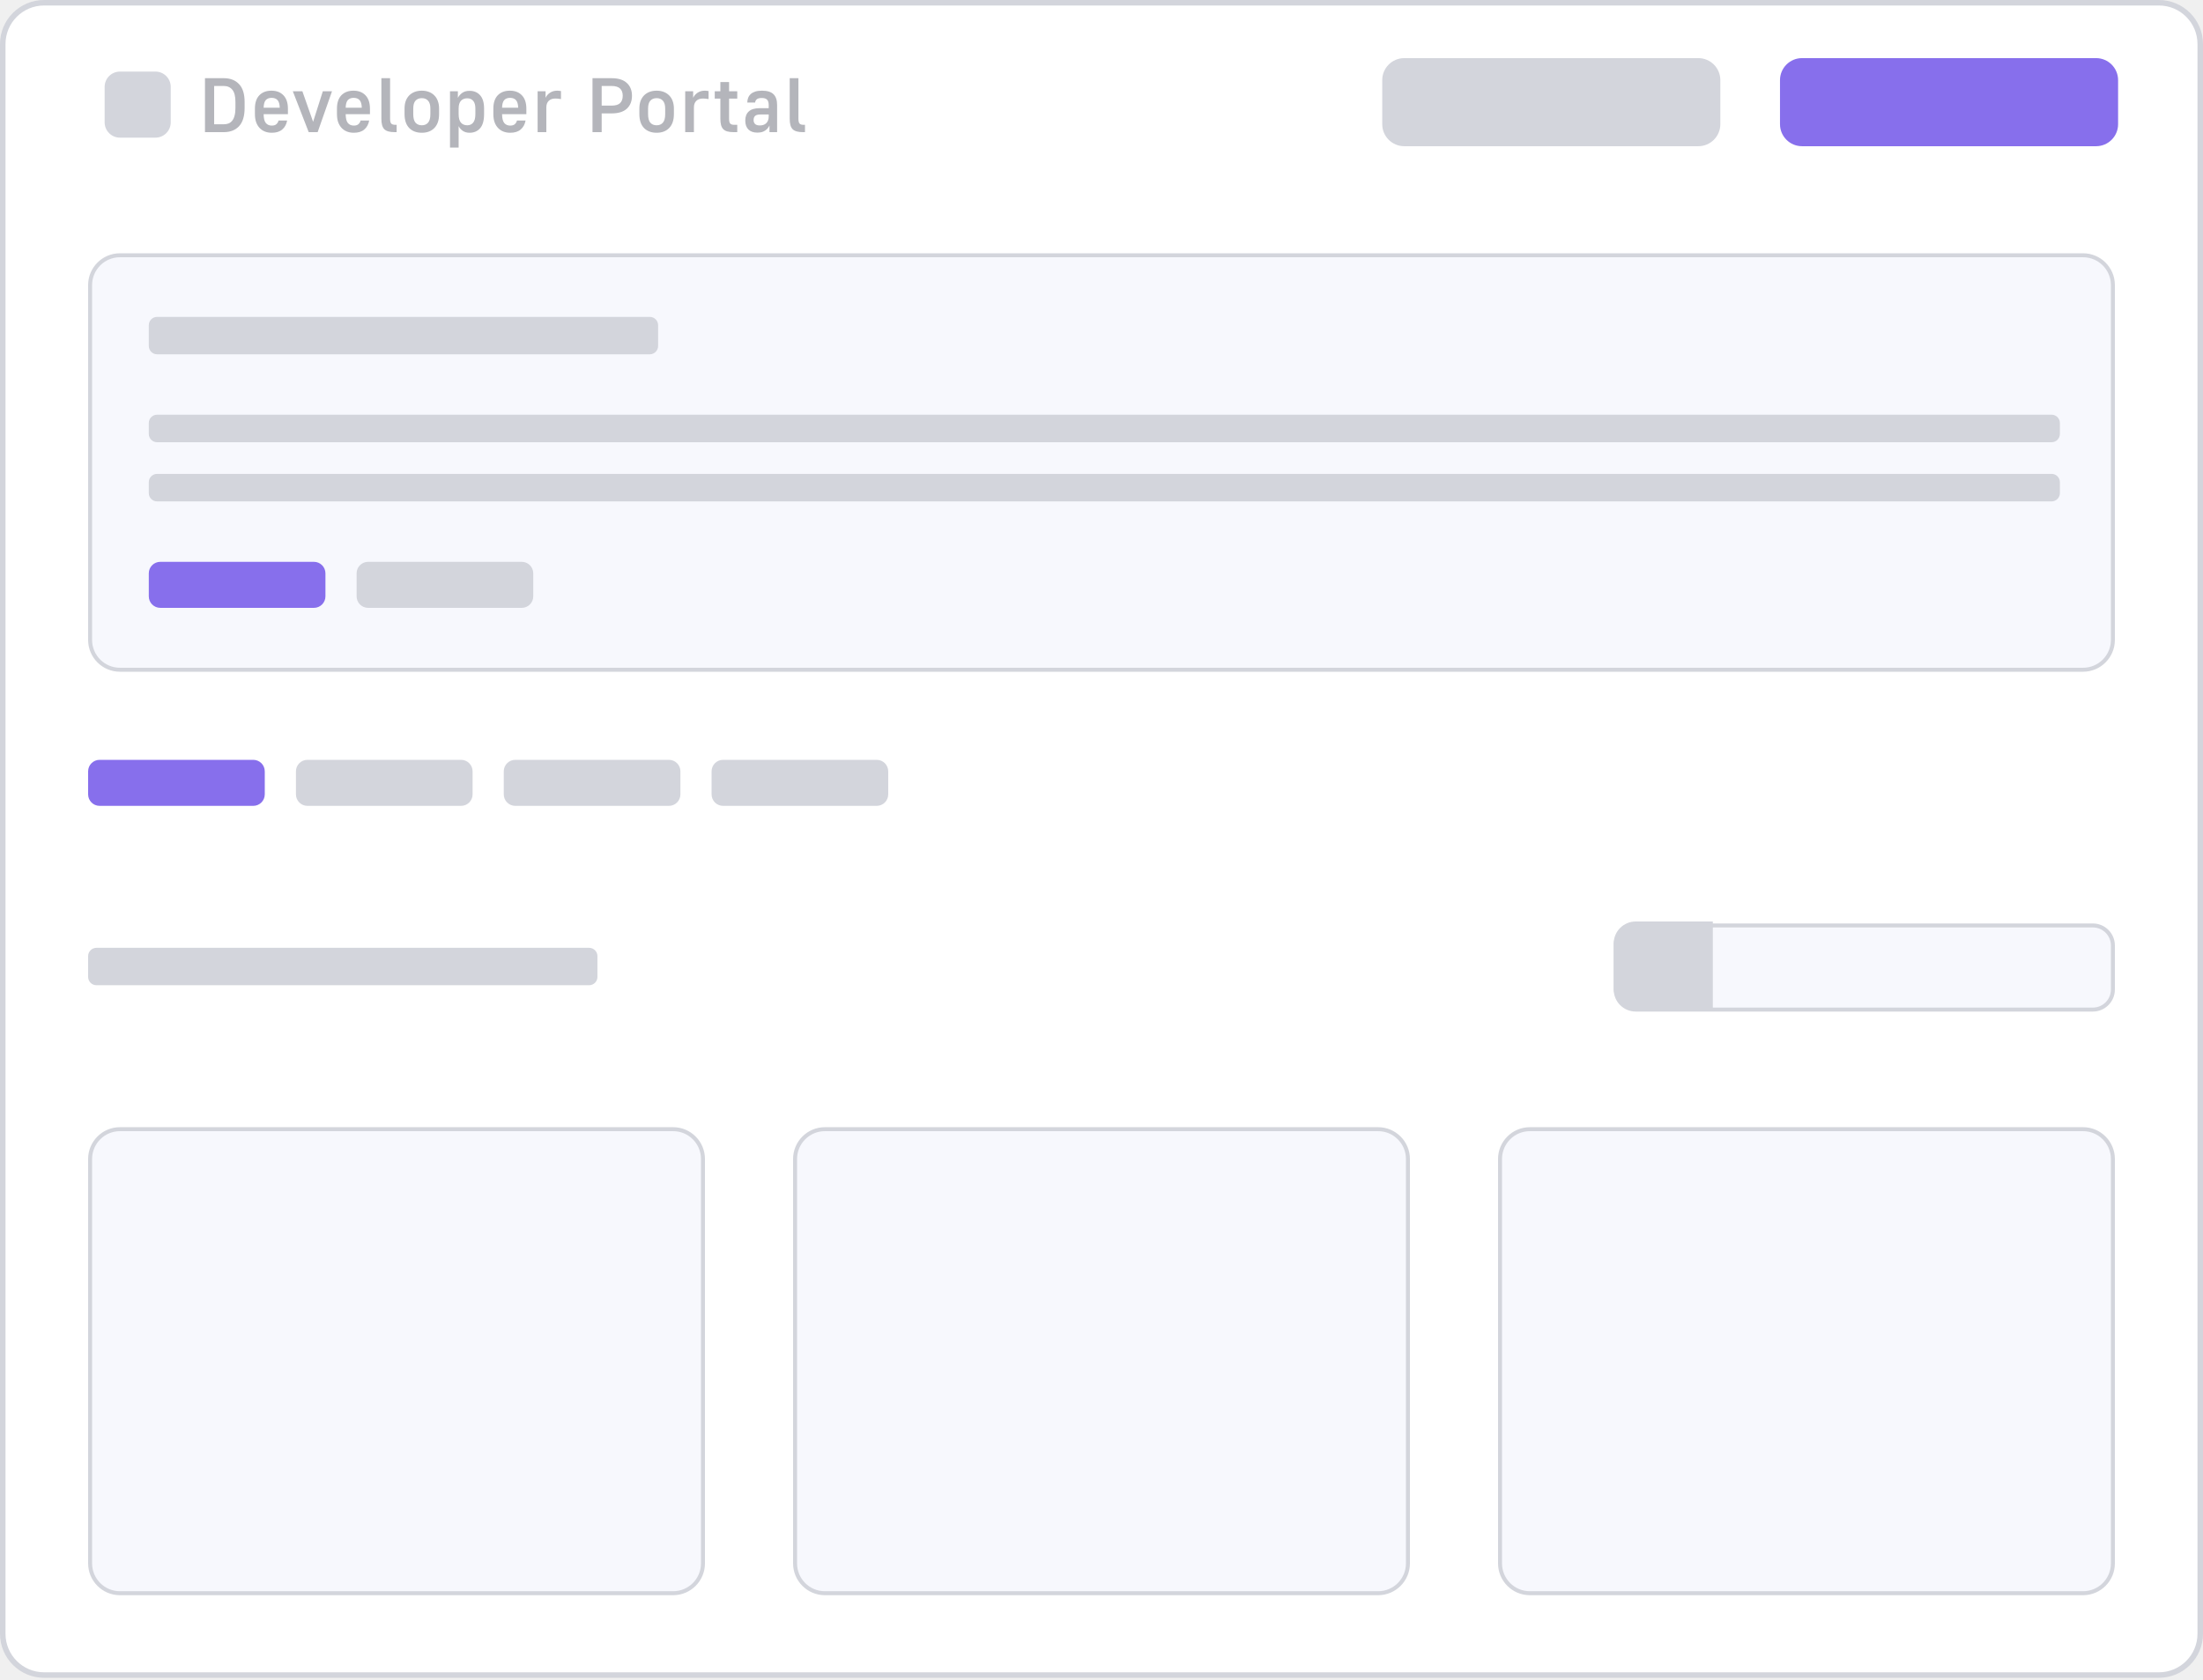
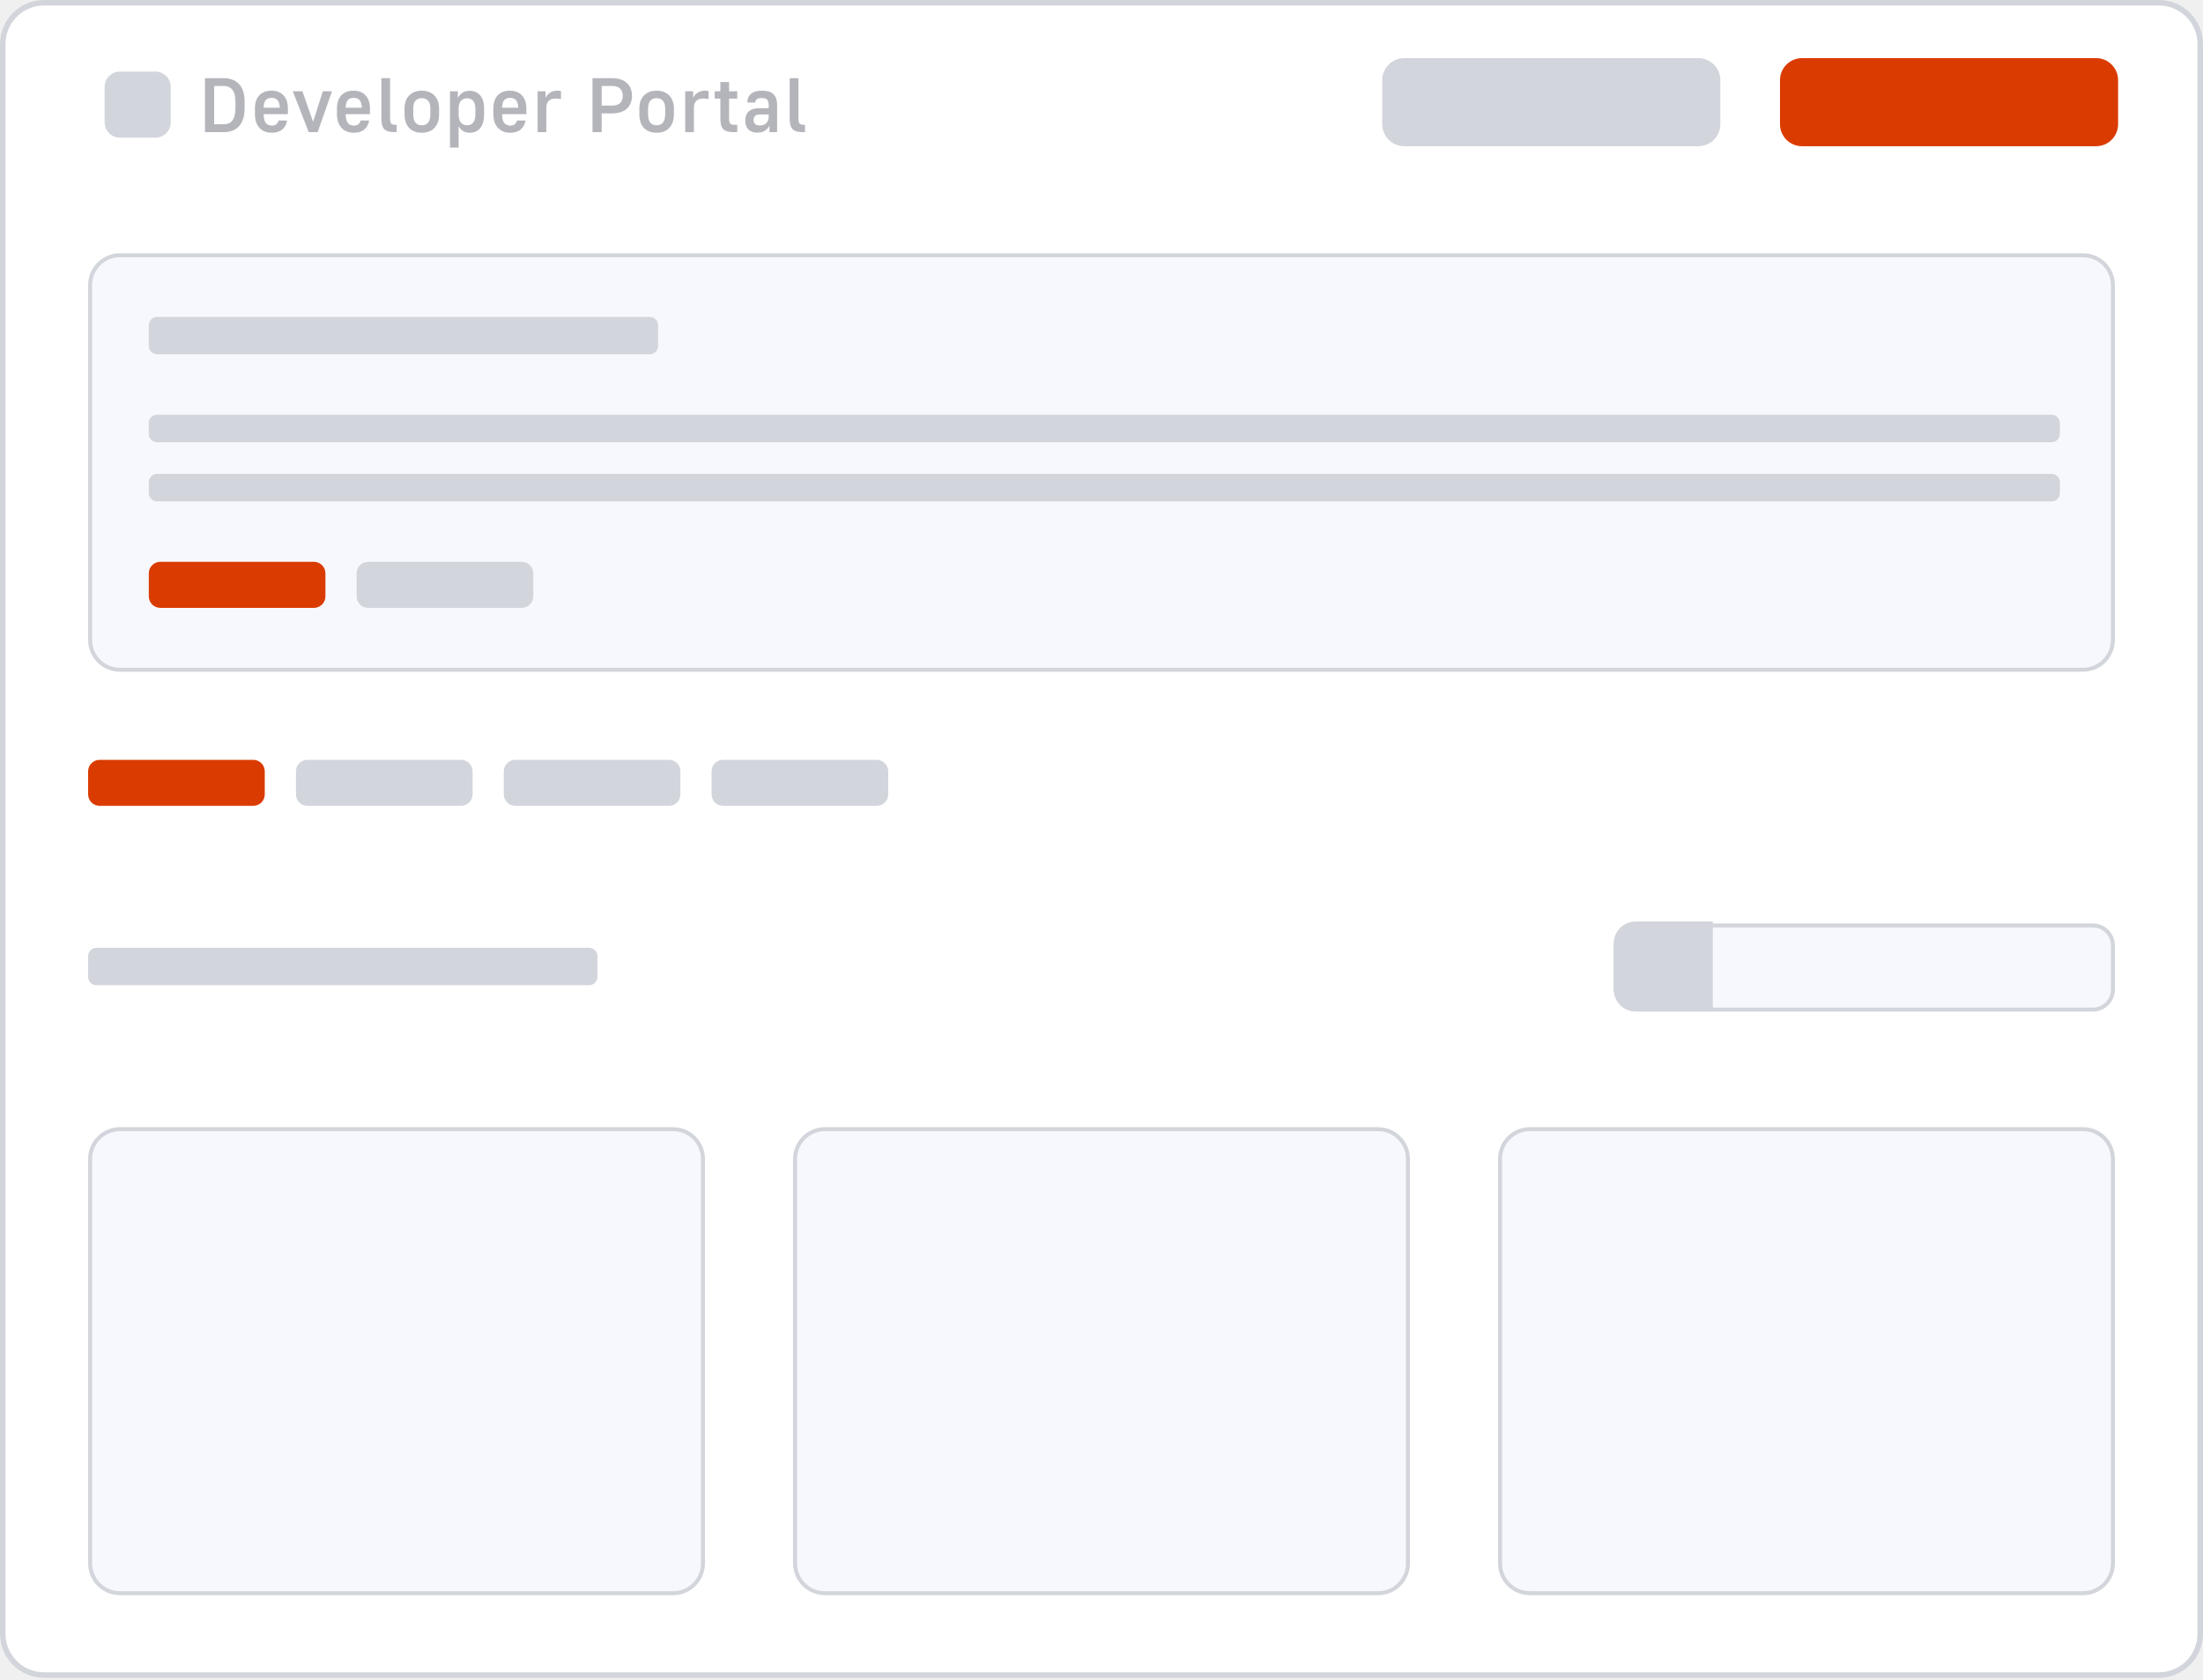
<svg xmlns="http://www.w3.org/2000/svg" width="400" height="305" viewBox="0 0 400 305" fill="none">
-   <rect x="0.5" y="0.5" width="399" height="303.72" rx="7.5" fill="white" />
-   <rect x="0.5" y="0.5" width="399" height="303.72" rx="7.5" stroke="#D3D5DC" />
-   <rect x="19" y="13" width="12" height="12" rx="2.78" fill="#D3D5DC" />
-   <path d="M37.218 14.2H40.62C41.805 14.2 42.734 14.559 43.406 15.278C44.078 15.987 44.414 17.061 44.414 18.498V19.618C44.414 21.093 44.078 22.194 43.406 22.922C42.734 23.641 41.805 24 40.62 24H37.218V14.2ZM40.62 22.572C40.956 22.572 41.255 22.521 41.516 22.418C41.777 22.306 41.997 22.133 42.174 21.9C42.361 21.667 42.501 21.363 42.594 20.99C42.697 20.607 42.748 20.15 42.748 19.618V18.498C42.748 17.471 42.557 16.734 42.174 16.286C41.801 15.838 41.283 15.614 40.62 15.614H38.884V22.572H40.62ZM49.352 24.112C48.886 24.112 48.465 24.037 48.092 23.888C47.719 23.739 47.397 23.519 47.126 23.23C46.855 22.941 46.645 22.586 46.496 22.166C46.356 21.746 46.286 21.261 46.286 20.71V19.716C46.286 18.671 46.552 17.868 47.084 17.308C47.626 16.748 48.358 16.468 49.282 16.468C50.206 16.468 50.934 16.748 51.466 17.308C52.008 17.868 52.278 18.68 52.278 19.744V20.738H47.868C47.877 21.503 48.013 22.04 48.274 22.348C48.535 22.656 48.895 22.81 49.352 22.81C49.735 22.81 50.02 22.717 50.206 22.53C50.402 22.343 50.523 22.129 50.57 21.886H52.138C52.008 22.586 51.709 23.132 51.242 23.524C50.785 23.916 50.155 24.112 49.352 24.112ZM49.31 17.77C48.862 17.77 48.512 17.905 48.26 18.176C48.017 18.447 47.887 18.909 47.868 19.562H50.794C50.776 18.909 50.64 18.447 50.388 18.176C50.136 17.905 49.777 17.77 49.31 17.77ZM53.169 16.58H54.905L56.851 22.124L58.615 16.58H60.281L57.677 24H56.053L53.169 16.58ZM64.248 24.112C63.781 24.112 63.361 24.037 62.988 23.888C62.615 23.739 62.293 23.519 62.022 23.23C61.751 22.941 61.541 22.586 61.392 22.166C61.252 21.746 61.182 21.261 61.182 20.71V19.716C61.182 18.671 61.448 17.868 61.98 17.308C62.521 16.748 63.254 16.468 64.178 16.468C65.102 16.468 65.83 16.748 66.362 17.308C66.903 17.868 67.174 18.68 67.174 19.744V20.738H62.764C62.773 21.503 62.909 22.04 63.17 22.348C63.431 22.656 63.791 22.81 64.248 22.81C64.631 22.81 64.915 22.717 65.102 22.53C65.298 22.343 65.419 22.129 65.466 21.886H67.034C66.903 22.586 66.605 23.132 66.138 23.524C65.681 23.916 65.051 24.112 64.248 24.112ZM64.206 17.77C63.758 17.77 63.408 17.905 63.156 18.176C62.913 18.447 62.783 18.909 62.764 19.562H65.69C65.671 18.909 65.536 18.447 65.284 18.176C65.032 17.905 64.673 17.77 64.206 17.77ZM71.655 24C71.217 24 70.843 23.958 70.535 23.874C70.227 23.79 69.975 23.655 69.779 23.468C69.593 23.272 69.457 23.02 69.373 22.712C69.289 22.395 69.247 22.012 69.247 21.564V14.2H70.829V21.564C70.829 22.003 70.899 22.297 71.039 22.446C71.179 22.595 71.422 22.67 71.767 22.67H72.019V24H71.655ZM76.589 24.112C75.627 24.112 74.862 23.823 74.293 23.244C73.733 22.656 73.453 21.811 73.453 20.71V19.716C73.453 19.212 73.523 18.759 73.663 18.358C73.812 17.957 74.022 17.616 74.293 17.336C74.573 17.056 74.904 16.841 75.287 16.692C75.679 16.543 76.113 16.468 76.589 16.468C77.065 16.468 77.494 16.543 77.877 16.692C78.269 16.841 78.6 17.056 78.871 17.336C79.151 17.616 79.361 17.957 79.501 18.358C79.65 18.759 79.725 19.212 79.725 19.716V20.71C79.725 21.811 79.44 22.656 78.871 23.244C78.311 23.823 77.55 24.112 76.589 24.112ZM76.589 22.754C77.074 22.754 77.452 22.595 77.723 22.278C78.003 21.961 78.143 21.438 78.143 20.71V19.716C78.143 19.072 78.003 18.596 77.723 18.288C77.452 17.98 77.074 17.826 76.589 17.826C76.103 17.826 75.721 17.98 75.441 18.288C75.17 18.596 75.035 19.072 75.035 19.716V20.71C75.035 21.438 75.17 21.961 75.441 22.278C75.721 22.595 76.103 22.754 76.589 22.754ZM81.707 16.58H83.135V17.77C83.35 17.378 83.625 17.07 83.961 16.846C84.297 16.613 84.731 16.496 85.263 16.496C86.056 16.496 86.691 16.762 87.167 17.294C87.653 17.826 87.895 18.633 87.895 19.716V20.71C87.895 21.886 87.653 22.749 87.167 23.3C86.691 23.841 86.056 24.112 85.263 24.112C84.787 24.112 84.381 24 84.045 23.776C83.709 23.552 83.453 23.263 83.275 22.908V26.8H81.707V16.58ZM84.843 22.754C85.291 22.754 85.646 22.595 85.907 22.278C86.178 21.961 86.313 21.438 86.313 20.71V19.716C86.313 19.072 86.178 18.601 85.907 18.302C85.646 18.003 85.291 17.854 84.843 17.854C84.358 17.854 83.975 18.003 83.695 18.302C83.415 18.601 83.275 19.072 83.275 19.716V20.71C83.275 21.438 83.415 21.961 83.695 22.278C83.975 22.595 84.358 22.754 84.843 22.754ZM92.645 24.112C92.178 24.112 91.758 24.037 91.385 23.888C91.011 23.739 90.689 23.519 90.419 23.23C90.148 22.941 89.938 22.586 89.789 22.166C89.649 21.746 89.579 21.261 89.579 20.71V19.716C89.579 18.671 89.845 17.868 90.377 17.308C90.918 16.748 91.651 16.468 92.575 16.468C93.499 16.468 94.227 16.748 94.759 17.308C95.3 17.868 95.571 18.68 95.571 19.744V20.738H91.161C91.17 21.503 91.305 22.04 91.567 22.348C91.828 22.656 92.187 22.81 92.645 22.81C93.027 22.81 93.312 22.717 93.499 22.53C93.695 22.343 93.816 22.129 93.863 21.886H95.431C95.3 22.586 95.001 23.132 94.535 23.524C94.077 23.916 93.447 24.112 92.645 24.112ZM92.603 17.77C92.155 17.77 91.805 17.905 91.553 18.176C91.31 18.447 91.179 18.909 91.161 19.562H94.087C94.068 18.909 93.933 18.447 93.681 18.176C93.429 17.905 93.069 17.77 92.603 17.77ZM97.616 16.58H99.058V17.77C99.226 17.397 99.492 17.089 99.856 16.846C100.23 16.594 100.668 16.468 101.172 16.468C101.275 16.468 101.364 16.473 101.438 16.482C101.522 16.491 101.597 16.501 101.662 16.51C101.737 16.519 101.802 16.529 101.858 16.538V17.994C101.756 17.985 101.653 17.971 101.55 17.952C101.448 17.933 101.336 17.919 101.214 17.91C101.093 17.901 100.958 17.896 100.808 17.896C100.304 17.896 99.907 18.041 99.618 18.33C99.338 18.61 99.198 19.002 99.198 19.506V24H97.616V16.58ZM107.581 14.2H111.025C112.267 14.2 113.195 14.489 113.811 15.068C114.437 15.637 114.749 16.412 114.749 17.392C114.749 18.381 114.437 19.165 113.811 19.744C113.195 20.313 112.267 20.598 111.025 20.598H109.247V24H107.581V14.2ZM111.025 19.184C111.744 19.184 112.262 19.035 112.579 18.736C112.906 18.428 113.069 17.98 113.069 17.392C113.069 16.813 112.906 16.375 112.579 16.076C112.262 15.768 111.744 15.614 111.025 15.614H109.247V19.184H111.025ZM119.225 24.112C118.264 24.112 117.498 23.823 116.929 23.244C116.369 22.656 116.089 21.811 116.089 20.71V19.716C116.089 19.212 116.159 18.759 116.299 18.358C116.448 17.957 116.658 17.616 116.929 17.336C117.209 17.056 117.54 16.841 117.923 16.692C118.315 16.543 118.749 16.468 119.225 16.468C119.701 16.468 120.13 16.543 120.513 16.692C120.905 16.841 121.236 17.056 121.507 17.336C121.787 17.616 121.997 17.957 122.137 18.358C122.286 18.759 122.361 19.212 122.361 19.716V20.71C122.361 21.811 122.076 22.656 121.507 23.244C120.947 23.823 120.186 24.112 119.225 24.112ZM119.225 22.754C119.71 22.754 120.088 22.595 120.359 22.278C120.639 21.961 120.779 21.438 120.779 20.71V19.716C120.779 19.072 120.639 18.596 120.359 18.288C120.088 17.98 119.71 17.826 119.225 17.826C118.74 17.826 118.357 17.98 118.077 18.288C117.806 18.596 117.671 19.072 117.671 19.716V20.71C117.671 21.438 117.806 21.961 118.077 22.278C118.357 22.595 118.74 22.754 119.225 22.754ZM124.413 16.58H125.855V17.77C126.023 17.397 126.289 17.089 126.653 16.846C127.027 16.594 127.465 16.468 127.969 16.468C128.072 16.468 128.161 16.473 128.235 16.482C128.319 16.491 128.394 16.501 128.459 16.51C128.534 16.519 128.599 16.529 128.655 16.538V17.994C128.553 17.985 128.45 17.971 128.347 17.952C128.245 17.933 128.133 17.919 128.011 17.91C127.89 17.901 127.755 17.896 127.605 17.896C127.101 17.896 126.705 18.041 126.415 18.33C126.135 18.61 125.995 19.002 125.995 19.506V24H124.413V16.58ZM133.206 24C132.758 24 132.38 23.958 132.072 23.874C131.773 23.79 131.526 23.655 131.33 23.468C131.143 23.272 131.008 23.02 130.924 22.712C130.84 22.395 130.798 22.012 130.798 21.564V17.91H129.776V16.58H130.798V14.9H132.38V16.58H133.864V17.91H132.38V21.564C132.38 22.003 132.45 22.297 132.59 22.446C132.73 22.595 132.973 22.67 133.318 22.67H133.864V24H133.206ZM137.489 24.084C136.808 24.084 136.276 23.897 135.893 23.524C135.51 23.141 135.319 22.6 135.319 21.9C135.319 21.172 135.534 20.617 135.963 20.234C136.392 19.842 137.05 19.646 137.937 19.646H139.575V19.086C139.575 18.629 139.477 18.302 139.281 18.106C139.085 17.901 138.768 17.798 138.329 17.798C137.89 17.798 137.582 17.877 137.405 18.036C137.228 18.195 137.13 18.391 137.111 18.624H135.683C135.692 18.297 135.748 18.003 135.851 17.742C135.963 17.471 136.126 17.243 136.341 17.056C136.556 16.869 136.826 16.725 137.153 16.622C137.489 16.519 137.89 16.468 138.357 16.468C139.318 16.468 140.014 16.683 140.443 17.112C140.882 17.532 141.101 18.19 141.101 19.086V24H139.715V22.796C139.631 22.964 139.528 23.127 139.407 23.286C139.286 23.435 139.136 23.571 138.959 23.692C138.791 23.813 138.586 23.911 138.343 23.986C138.1 24.051 137.816 24.084 137.489 24.084ZM137.965 22.782C138.469 22.782 138.861 22.642 139.141 22.362C139.43 22.073 139.575 21.662 139.575 21.13V20.794H138.063C137.606 20.794 137.284 20.883 137.097 21.06C136.92 21.228 136.831 21.48 136.831 21.816C136.831 22.115 136.924 22.353 137.111 22.53C137.298 22.698 137.582 22.782 137.965 22.782ZM145.796 24C145.357 24 144.984 23.958 144.676 23.874C144.368 23.79 144.116 23.655 143.92 23.468C143.733 23.272 143.598 23.02 143.514 22.712C143.43 22.395 143.388 22.012 143.388 21.564V14.2H144.97V21.564C144.97 22.003 145.04 22.297 145.18 22.446C145.32 22.595 145.562 22.67 145.908 22.67H146.16V24H145.796Z" fill="#B4B5BB" />
-   <rect x="250.973" y="10.555" width="61.389" height="16" rx="4" fill="#D3D5DC" />
-   <rect x="323.195" y="10.555" width="61.389" height="16" rx="4" fill="#876FEC" />
-   <rect x="16.361" y="46.361" width="367.278" height="75.278" rx="5.417" fill="#F7F8FD" stroke="#D3D5DC" stroke-width="0.722" />
-   <rect x="27.016" y="57.555" width="92.477" height="6.792" rx="1.509" fill="#D3D5DC" />
-   <rect x="27.016" y="75.318" width="347" height="5" rx="1.509" fill="#D3D5DC" />
-   <rect x="27.016" y="86.065" width="347" height="5" rx="1.509" fill="#D3D5DC" />
-   <rect x="27.016" y="102.038" width="32.074" height="8.36" rx="2.09" fill="#876FEC" />
-   <rect x="64.75" y="102.038" width="32.074" height="8.36" rx="2.09" fill="#D3D5DC" />
-   <rect x="16" y="138" width="32.074" height="8.36" rx="2.09" fill="#876FEC" />
-   <rect x="53.734" y="138" width="32.074" height="8.36" rx="2.09" fill="#D3D5DC" />
-   <rect x="91.469" y="138" width="32.074" height="8.36" rx="2.09" fill="#D3D5DC" />
-   <rect x="129.201" y="138" width="32.074" height="8.36" rx="2.09" fill="#D3D5DC" />
-   <rect x="16" y="172.143" width="92.477" height="6.792" rx="1.509" fill="#D3D5DC" />
-   <rect x="293.361" y="168.08" width="90.278" height="15.278" rx="3.639" fill="#F7F8FD" stroke="#D3D5DC" stroke-width="0.722" />
-   <path d="M293 171.359C293 169.15 294.791 167.359 297 167.359H311V183.359H297C294.791 183.359 293 181.569 293 179.359V171.359Z" fill="#D3D5DC" />
-   <rect x="16.361" y="205.08" width="111.278" height="84.278" rx="5.417" fill="#F7F8FD" stroke="#D3D5DC" stroke-width="0.722" />
-   <rect x="144.361" y="205.08" width="111.278" height="84.278" rx="5.417" fill="#F7F8FD" stroke="#D3D5DC" stroke-width="0.722" />
-   <rect x="272.361" y="205.08" width="111.278" height="84.278" rx="5.417" fill="#F7F8FD" stroke="#D3D5DC" stroke-width="0.722" />
+   <g clip-path="url(#clip0_2561_6421)">
+     <path d="M392 0.5H8C3.858 0.5 0.5 3.858 0.5 8V296.72C0.5 300.862 3.858 304.22 8 304.22H392C396.142 304.22 399.5 300.862 399.5 296.72V8C399.5 3.858 396.142 0.5 392 0.5Z" fill="white" />
+     <path d="M392 0.5H8C3.858 0.5 0.5 3.858 0.5 8V296.72C0.5 300.862 3.858 304.22 8 304.22H392C396.142 304.22 399.5 300.862 399.5 296.72V8C399.5 3.858 396.142 0.5 392 0.5Z" stroke="#D3D5DC" />
+     <path d="M28.22 13H21.78C20.245 13 19 14.245 19 15.78V22.22C19 23.755 20.245 25 21.78 25H28.22C29.755 25 31 23.755 31 22.22V15.78C31 14.245 29.755 13 28.22 13Z" fill="#D3D5DC" />
+     <path d="M37.218 14.2H40.62C41.805 14.2 42.734 14.559 43.406 15.278C44.078 15.988 44.414 17.061 44.414 18.498V19.618C44.414 21.093 44.078 22.194 43.406 22.922C42.734 23.641 41.805 24 40.62 24H37.218V14.2ZM40.62 22.572C40.956 22.572 41.255 22.521 41.516 22.418C41.777 22.306 41.997 22.134 42.174 21.9C42.361 21.667 42.501 21.363 42.594 20.99C42.697 20.608 42.748 20.15 42.748 19.618V18.498C42.748 17.471 42.557 16.734 42.174 16.286C41.801 15.838 41.283 15.614 40.62 15.614H38.884V22.572H40.62ZM49.352 24.112C48.886 24.112 48.465 24.038 48.092 23.888C47.719 23.739 47.397 23.52 47.126 23.23C46.855 22.941 46.645 22.586 46.496 22.166C46.356 21.746 46.286 21.261 46.286 20.71V19.716C46.286 18.671 46.552 17.868 47.084 17.308C47.626 16.748 48.358 16.468 49.282 16.468C50.206 16.468 50.934 16.748 51.466 17.308C52.008 17.868 52.278 18.68 52.278 19.744V20.738H47.868C47.877 21.503 48.013 22.04 48.274 22.348C48.535 22.656 48.895 22.81 49.352 22.81C49.735 22.81 50.02 22.717 50.206 22.53C50.402 22.343 50.523 22.129 50.57 21.886H52.138C52.008 22.586 51.709 23.132 51.242 23.524C50.785 23.916 50.155 24.112 49.352 24.112ZM49.31 17.77C48.862 17.77 48.512 17.905 48.26 18.176C48.017 18.447 47.887 18.909 47.868 19.562H50.794C50.776 18.909 50.64 18.447 50.388 18.176C50.136 17.905 49.777 17.77 49.31 17.77ZM53.169 16.58H54.905L56.851 22.124L58.615 16.58H60.281L57.677 24H56.053L53.169 16.58ZM64.248 24.112C63.781 24.112 63.361 24.038 62.988 23.888C62.615 23.739 62.293 23.52 62.022 23.23C61.751 22.941 61.541 22.586 61.392 22.166C61.252 21.746 61.182 21.261 61.182 20.71V19.716C61.182 18.671 61.448 17.868 61.98 17.308C62.521 16.748 63.254 16.468 64.178 16.468C65.102 16.468 65.83 16.748 66.362 17.308C66.903 17.868 67.174 18.68 67.174 19.744V20.738H62.764C62.773 21.503 62.909 22.04 63.17 22.348C63.431 22.656 63.791 22.81 64.248 22.81C64.631 22.81 64.915 22.717 65.102 22.53C65.298 22.343 65.419 22.129 65.466 21.886H67.034C66.903 22.586 66.605 23.132 66.138 23.524C65.681 23.916 65.051 24.112 64.248 24.112ZM64.206 17.77C63.758 17.77 63.408 17.905 63.156 18.176C62.913 18.447 62.783 18.909 62.764 19.562H65.69C65.671 18.909 65.536 18.447 65.284 18.176C65.032 17.905 64.673 17.77 64.206 17.77ZM71.655 24C71.217 24 70.843 23.958 70.535 23.874C70.227 23.79 69.975 23.655 69.779 23.468C69.593 23.272 69.457 23.02 69.373 22.712C69.289 22.395 69.247 22.012 69.247 21.564V14.2H70.829V21.564C70.829 22.003 70.899 22.297 71.039 22.446C71.179 22.596 71.422 22.67 71.767 22.67H72.019V24H71.655ZM76.589 24.112C75.627 24.112 74.862 23.823 74.293 23.244C73.733 22.656 73.453 21.811 73.453 20.71V19.716C73.453 19.212 73.523 18.759 73.663 18.358C73.812 17.957 74.022 17.616 74.293 17.336C74.573 17.056 74.904 16.841 75.287 16.692C75.679 16.543 76.113 16.468 76.589 16.468C77.065 16.468 77.494 16.543 77.877 16.692C78.269 16.841 78.6 17.056 78.871 17.336C79.151 17.616 79.361 17.957 79.501 18.358C79.65 18.759 79.725 19.212 79.725 19.716V20.71C79.725 21.811 79.44 22.656 78.871 23.244C78.311 23.823 77.55 24.112 76.589 24.112ZM76.589 22.754C77.074 22.754 77.452 22.596 77.723 22.278C78.003 21.961 78.143 21.438 78.143 20.71V19.716C78.143 19.072 78.003 18.596 77.723 18.288C77.452 17.98 77.074 17.826 76.589 17.826C76.103 17.826 75.721 17.98 75.441 18.288C75.17 18.596 75.035 19.072 75.035 19.716V20.71C75.035 21.438 75.17 21.961 75.441 22.278C75.721 22.596 76.103 22.754 76.589 22.754ZM81.707 16.58H83.135V17.77C83.35 17.378 83.625 17.07 83.961 16.846C84.297 16.613 84.731 16.496 85.263 16.496C86.056 16.496 86.691 16.762 87.167 17.294C87.653 17.826 87.895 18.634 87.895 19.716V20.71C87.895 21.886 87.653 22.75 87.167 23.3C86.691 23.841 86.056 24.112 85.263 24.112C84.787 24.112 84.381 24 84.045 23.776C83.709 23.552 83.453 23.263 83.275 22.908V26.8H81.707V16.58ZM84.843 22.754C85.291 22.754 85.646 22.596 85.907 22.278C86.178 21.961 86.313 21.438 86.313 20.71V19.716C86.313 19.072 86.178 18.601 85.907 18.302C85.646 18.003 85.291 17.854 84.843 17.854C84.358 17.854 83.975 18.003 83.695 18.302C83.415 18.601 83.275 19.072 83.275 19.716V20.71C83.275 21.438 83.415 21.961 83.695 22.278C83.975 22.596 84.358 22.754 84.843 22.754ZM92.645 24.112C92.178 24.112 91.758 24.038 91.385 23.888C91.011 23.739 90.689 23.52 90.419 23.23C90.148 22.941 89.938 22.586 89.789 22.166C89.649 21.746 89.579 21.261 89.579 20.71V19.716C89.579 18.671 89.845 17.868 90.377 17.308C90.918 16.748 91.651 16.468 92.575 16.468C93.499 16.468 94.227 16.748 94.759 17.308C95.3 17.868 95.571 18.68 95.571 19.744V20.738H91.161C91.17 21.503 91.305 22.04 91.567 22.348C91.828 22.656 92.187 22.81 92.645 22.81C93.027 22.81 93.312 22.717 93.499 22.53C93.695 22.343 93.816 22.129 93.863 21.886H95.431C95.3 22.586 95.001 23.132 94.535 23.524C94.077 23.916 93.447 24.112 92.645 24.112ZM92.603 17.77C92.155 17.77 91.805 17.905 91.553 18.176C91.31 18.447 91.179 18.909 91.161 19.562H94.087C94.068 18.909 93.933 18.447 93.681 18.176C93.429 17.905 93.069 17.77 92.603 17.77ZM97.616 16.58H99.058V17.77C99.226 17.397 99.492 17.089 99.856 16.846C100.23 16.594 100.668 16.468 101.172 16.468C101.275 16.468 101.364 16.473 101.438 16.482C101.522 16.491 101.597 16.501 101.662 16.51C101.737 16.52 101.802 16.529 101.858 16.538V17.994C101.756 17.985 101.653 17.971 101.55 17.952C101.448 17.933 101.336 17.919 101.214 17.91C101.093 17.901 100.958 17.896 100.808 17.896C100.304 17.896 99.907 18.041 99.618 18.33C99.338 18.61 99.198 19.002 99.198 19.506V24H97.616V16.58ZM107.581 14.2H111.025C112.267 14.2 113.195 14.489 113.811 15.068C114.437 15.637 114.749 16.412 114.749 17.392C114.749 18.381 114.437 19.166 113.811 19.744C113.195 20.314 112.267 20.598 111.025 20.598H109.247V24H107.581V14.2ZM111.025 19.184C111.744 19.184 112.262 19.035 112.579 18.736C112.906 18.428 113.069 17.98 113.069 17.392C113.069 16.814 112.906 16.375 112.579 16.076C112.262 15.768 111.744 15.614 111.025 15.614H109.247V19.184H111.025ZM119.225 24.112C118.264 24.112 117.498 23.823 116.929 23.244C116.369 22.656 116.089 21.811 116.089 20.71V19.716C116.089 19.212 116.159 18.759 116.299 18.358C116.448 17.957 116.658 17.616 116.929 17.336C117.209 17.056 117.54 16.841 117.923 16.692C118.315 16.543 118.749 16.468 119.225 16.468C119.701 16.468 120.13 16.543 120.513 16.692C120.905 16.841 121.236 17.056 121.507 17.336C121.787 17.616 121.997 17.957 122.137 18.358C122.286 18.759 122.361 19.212 122.361 19.716V20.71C122.361 21.811 122.076 22.656 121.507 23.244C120.947 23.823 120.186 24.112 119.225 24.112ZM119.225 22.754C119.71 22.754 120.088 22.596 120.359 22.278C120.639 21.961 120.779 21.438 120.779 20.71V19.716C120.779 19.072 120.639 18.596 120.359 18.288C120.088 17.98 119.71 17.826 119.225 17.826C118.74 17.826 118.357 17.98 118.077 18.288C117.806 18.596 117.671 19.072 117.671 19.716V20.71C117.671 21.438 117.806 21.961 118.077 22.278C118.357 22.596 118.74 22.754 119.225 22.754ZM124.413 16.58H125.855V17.77C126.023 17.397 126.289 17.089 126.653 16.846C127.027 16.594 127.465 16.468 127.969 16.468C128.072 16.468 128.161 16.473 128.235 16.482C128.319 16.491 128.394 16.501 128.459 16.51C128.534 16.52 128.599 16.529 128.655 16.538V17.994C128.553 17.985 128.45 17.971 128.347 17.952C128.245 17.933 128.133 17.919 128.011 17.91C127.89 17.901 127.755 17.896 127.605 17.896C127.101 17.896 126.705 18.041 126.415 18.33C126.135 18.61 125.995 19.002 125.995 19.506V24H124.413V16.58ZM133.206 24C132.758 24 132.38 23.958 132.072 23.874C131.773 23.79 131.526 23.655 131.33 23.468C131.143 23.272 131.008 23.02 130.924 22.712C130.84 22.395 130.798 22.012 130.798 21.564V17.91H129.776V16.58H130.798V14.9H132.38V16.58H133.864V17.91H132.38V21.564C132.38 22.003 132.45 22.297 132.59 22.446C132.73 22.596 132.973 22.67 133.318 22.67H133.864V24H133.206ZM137.489 24.084C136.808 24.084 136.276 23.898 135.893 23.524C135.51 23.142 135.319 22.6 135.319 21.9C135.319 21.172 135.534 20.617 135.963 20.234C136.392 19.842 137.05 19.646 137.937 19.646H139.575V19.086C139.575 18.629 139.477 18.302 139.281 18.106C139.085 17.901 138.768 17.798 138.329 17.798C137.89 17.798 137.582 17.878 137.405 18.036C137.228 18.195 137.13 18.391 137.111 18.624H135.683C135.692 18.297 135.748 18.003 135.851 17.742C135.963 17.471 136.126 17.243 136.341 17.056C136.556 16.869 136.826 16.725 137.153 16.622C137.489 16.52 137.89 16.468 138.357 16.468C139.318 16.468 140.014 16.683 140.443 17.112C140.882 17.532 141.101 18.19 141.101 19.086V24H139.715V22.796C139.631 22.964 139.528 23.128 139.407 23.286C139.286 23.436 139.136 23.571 138.959 23.692C138.791 23.814 138.586 23.912 138.343 23.986C138.1 24.052 137.816 24.084 137.489 24.084ZM137.965 22.782C138.469 22.782 138.861 22.642 139.141 22.362C139.43 22.073 139.575 21.662 139.575 21.13V20.794H138.063C137.606 20.794 137.284 20.883 137.097 21.06C136.92 21.228 136.831 21.48 136.831 21.816C136.831 22.115 136.924 22.353 137.111 22.53C137.298 22.698 137.582 22.782 137.965 22.782ZM145.796 24C145.357 24 144.984 23.958 144.676 23.874C144.368 23.79 144.116 23.655 143.92 23.468C143.733 23.272 143.598 23.02 143.514 22.712C143.43 22.395 143.388 22.012 143.388 21.564V14.2H144.97V21.564C144.97 22.003 145.04 22.297 145.18 22.446C145.32 22.596 145.562 22.67 145.908 22.67H146.16V24H145.796Z" fill="#B4B5BB" />
+     <path d="M308.362 10.555H254.973C252.764 10.555 250.973 12.345 250.973 14.555V22.555C250.973 24.764 252.764 26.555 254.973 26.555H308.362C310.571 26.555 312.362 24.764 312.362 22.555V14.555C312.362 12.345 310.571 10.555 308.362 10.555Z" fill="#D3D5DC" />
+     <path d="M380.584 10.555H327.195C324.986 10.555 323.195 12.345 323.195 14.555V22.555C323.195 24.764 324.986 26.555 327.195 26.555H380.584C382.793 26.555 384.584 24.764 384.584 22.555V14.555C384.584 12.345 382.793 10.555 380.584 10.555Z" fill="#DA3B00" />
+     <path d="M378.222 46.361H21.778C18.786 46.361 16.361 48.786 16.361 51.778V116.222C16.361 119.214 18.786 121.639 21.778 121.639H378.222C381.214 121.639 383.639 119.214 383.639 116.222V51.778C383.639 48.786 381.214 46.361 378.222 46.361Z" fill="#F7F8FD" stroke="#D3D5DC" stroke-width="0.722" />
+     <path d="M117.983 57.555H28.525C27.691 57.555 27.016 58.23 27.016 59.064V62.837C27.016 63.671 27.691 64.347 28.525 64.347H117.983C118.817 64.347 119.493 63.671 119.493 62.837V59.064C119.493 58.23 118.817 57.555 117.983 57.555Z" fill="#D3D5DC" />
+     <path d="M372.506 75.318H28.525C27.691 75.318 27.016 75.994 27.016 76.828V78.809C27.016 79.643 27.691 80.318 28.525 80.318H372.506C373.34 80.318 374.016 79.643 374.016 78.809V76.828C374.016 75.994 373.34 75.318 372.506 75.318Z" fill="#D3D5DC" />
+     <path d="M372.506 86.065H28.525C27.691 86.065 27.016 86.741 27.016 87.575V89.556C27.016 90.39 27.691 91.065 28.525 91.065H372.506C373.34 91.065 374.016 90.39 374.016 89.556V87.575C374.016 86.741 373.34 86.065 372.506 86.065Z" fill="#D3D5DC" />
+     <path d="M56.999 102.038H29.105C27.951 102.038 27.016 102.974 27.016 104.128V108.308C27.016 109.462 27.951 110.398 29.105 110.398H56.999C58.154 110.398 59.089 109.462 59.089 108.308V104.128C59.089 102.974 58.154 102.038 56.999 102.038Z" fill="#DA3B00" />
+     <path d="M94.734 102.038H66.84C65.686 102.038 64.75 102.974 64.75 104.128V108.308C64.75 109.462 65.686 110.398 66.84 110.398H94.734C95.888 110.398 96.824 109.462 96.824 108.308V104.128C96.824 102.974 95.888 102.038 94.734 102.038Z" fill="#D3D5DC" />
+     <path d="M45.984 138H18.09C16.936 138 16 138.936 16 140.09V144.27C16 145.424 16.936 146.36 18.09 146.36H45.984C47.138 146.36 48.074 145.424 48.074 144.27V140.09C48.074 138.936 47.138 138 45.984 138Z" fill="#DA3B00" />
+     <path d="M83.718 138H55.824C54.67 138 53.734 138.936 53.734 140.09V144.27C53.734 145.424 54.67 146.36 55.824 146.36H83.718C84.873 146.36 85.808 145.424 85.808 144.27V140.09C85.808 138.936 84.873 138 83.718 138Z" fill="#D3D5DC" />
+     <path d="M121.453 138H93.559C92.404 138 91.469 138.936 91.469 140.09V144.27C91.469 145.424 92.404 146.36 93.559 146.36H121.453C122.607 146.36 123.543 145.424 123.543 144.27V140.09C123.543 138.936 122.607 138 121.453 138Z" fill="#D3D5DC" />
+     <path d="M159.185 138H131.291C130.137 138 129.201 138.936 129.201 140.09V144.27C129.201 145.424 130.137 146.36 131.291 146.36H159.185C160.339 146.36 161.275 145.424 161.275 144.27V140.09C161.275 138.936 160.339 138 159.185 138Z" fill="#D3D5DC" />
+     <path d="M106.968 172.143H17.509C16.676 172.143 16 172.818 16 173.652V177.425C16 178.259 16.676 178.935 17.509 178.935H106.968C107.801 178.935 108.477 178.259 108.477 177.425V173.652C108.477 172.818 107.801 172.143 106.968 172.143Z" fill="#D3D5DC" />
+     <path d="M380 168.08H297C294.99 168.08 293.361 169.709 293.361 171.719V179.719C293.361 181.729 294.99 183.358 297 183.358H380C382.01 183.358 383.639 181.729 383.639 179.719V171.719C383.639 169.709 382.01 168.08 380 168.08Z" fill="#F7F8FD" stroke="#D3D5DC" stroke-width="0.722" />
+     <path d="M293 171.359C293 169.15 294.791 167.359 297 167.359H311V183.359H297C294.791 183.359 293 181.569 293 179.359V171.359Z" fill="#D3D5DC" />
+     <path d="M122.222 205.08H21.778C18.786 205.08 16.361 207.505 16.361 210.497V283.941C16.361 286.933 18.786 289.358 21.778 289.358H122.222C125.214 289.358 127.639 286.933 127.639 283.941V210.497C127.639 207.505 125.214 205.08 122.222 205.08Z" fill="#F7F8FD" stroke="#D3D5DC" stroke-width="0.722" />
+     <path d="M250.222 205.08H149.778C146.786 205.08 144.361 207.505 144.361 210.497V283.941C144.361 286.933 146.786 289.358 149.778 289.358H250.222C253.214 289.358 255.639 286.933 255.639 283.941V210.497C255.639 207.505 253.214 205.08 250.222 205.08Z" fill="#F7F8FD" stroke="#D3D5DC" stroke-width="0.722" />
+     <path d="M378.222 205.08H277.778C274.786 205.08 272.361 207.505 272.361 210.497V283.941C272.361 286.933 274.786 289.358 277.778 289.358H378.222C381.214 289.358 383.639 286.933 383.639 283.941V210.497C383.639 207.505 381.214 205.08 378.222 205.08Z" fill="#F7F8FD" stroke="#D3D5DC" stroke-width="0.722" />
+   </g>
+   <defs>
+     <clipPath id="clip0_2561_6421">
+       <rect width="400" height="305" fill="white" />
+     </clipPath>
+   </defs>
</svg>
